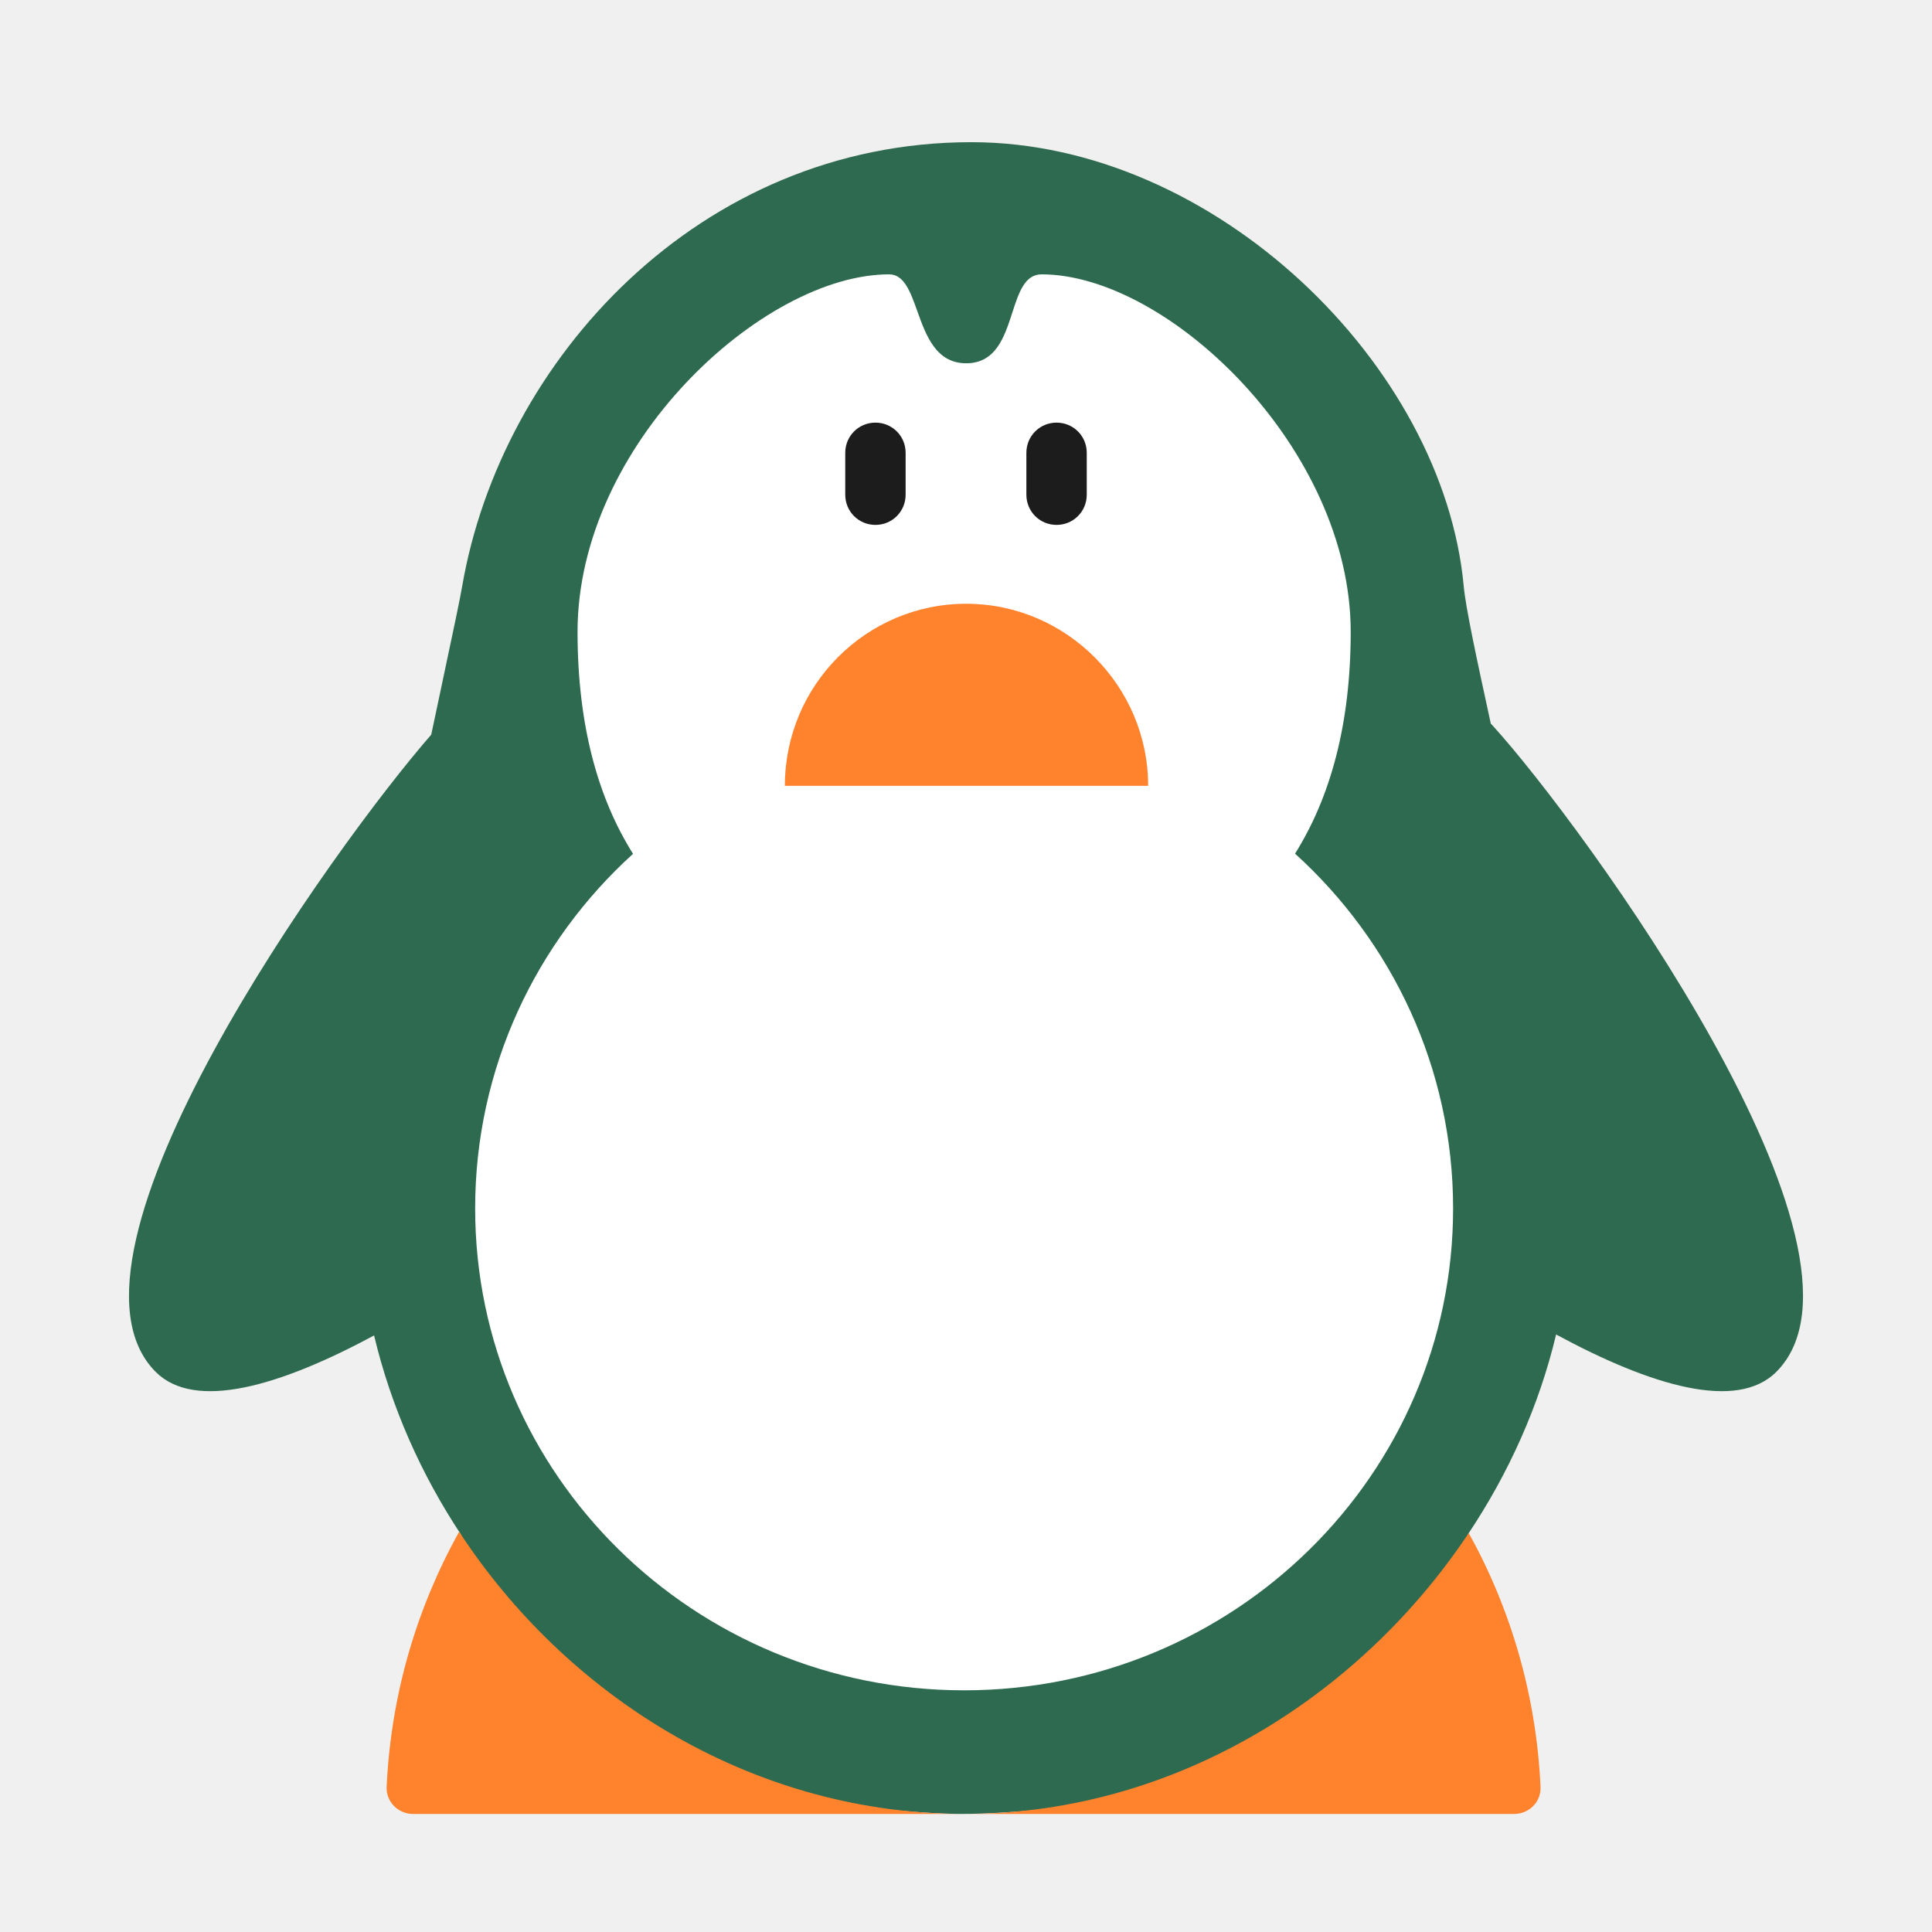
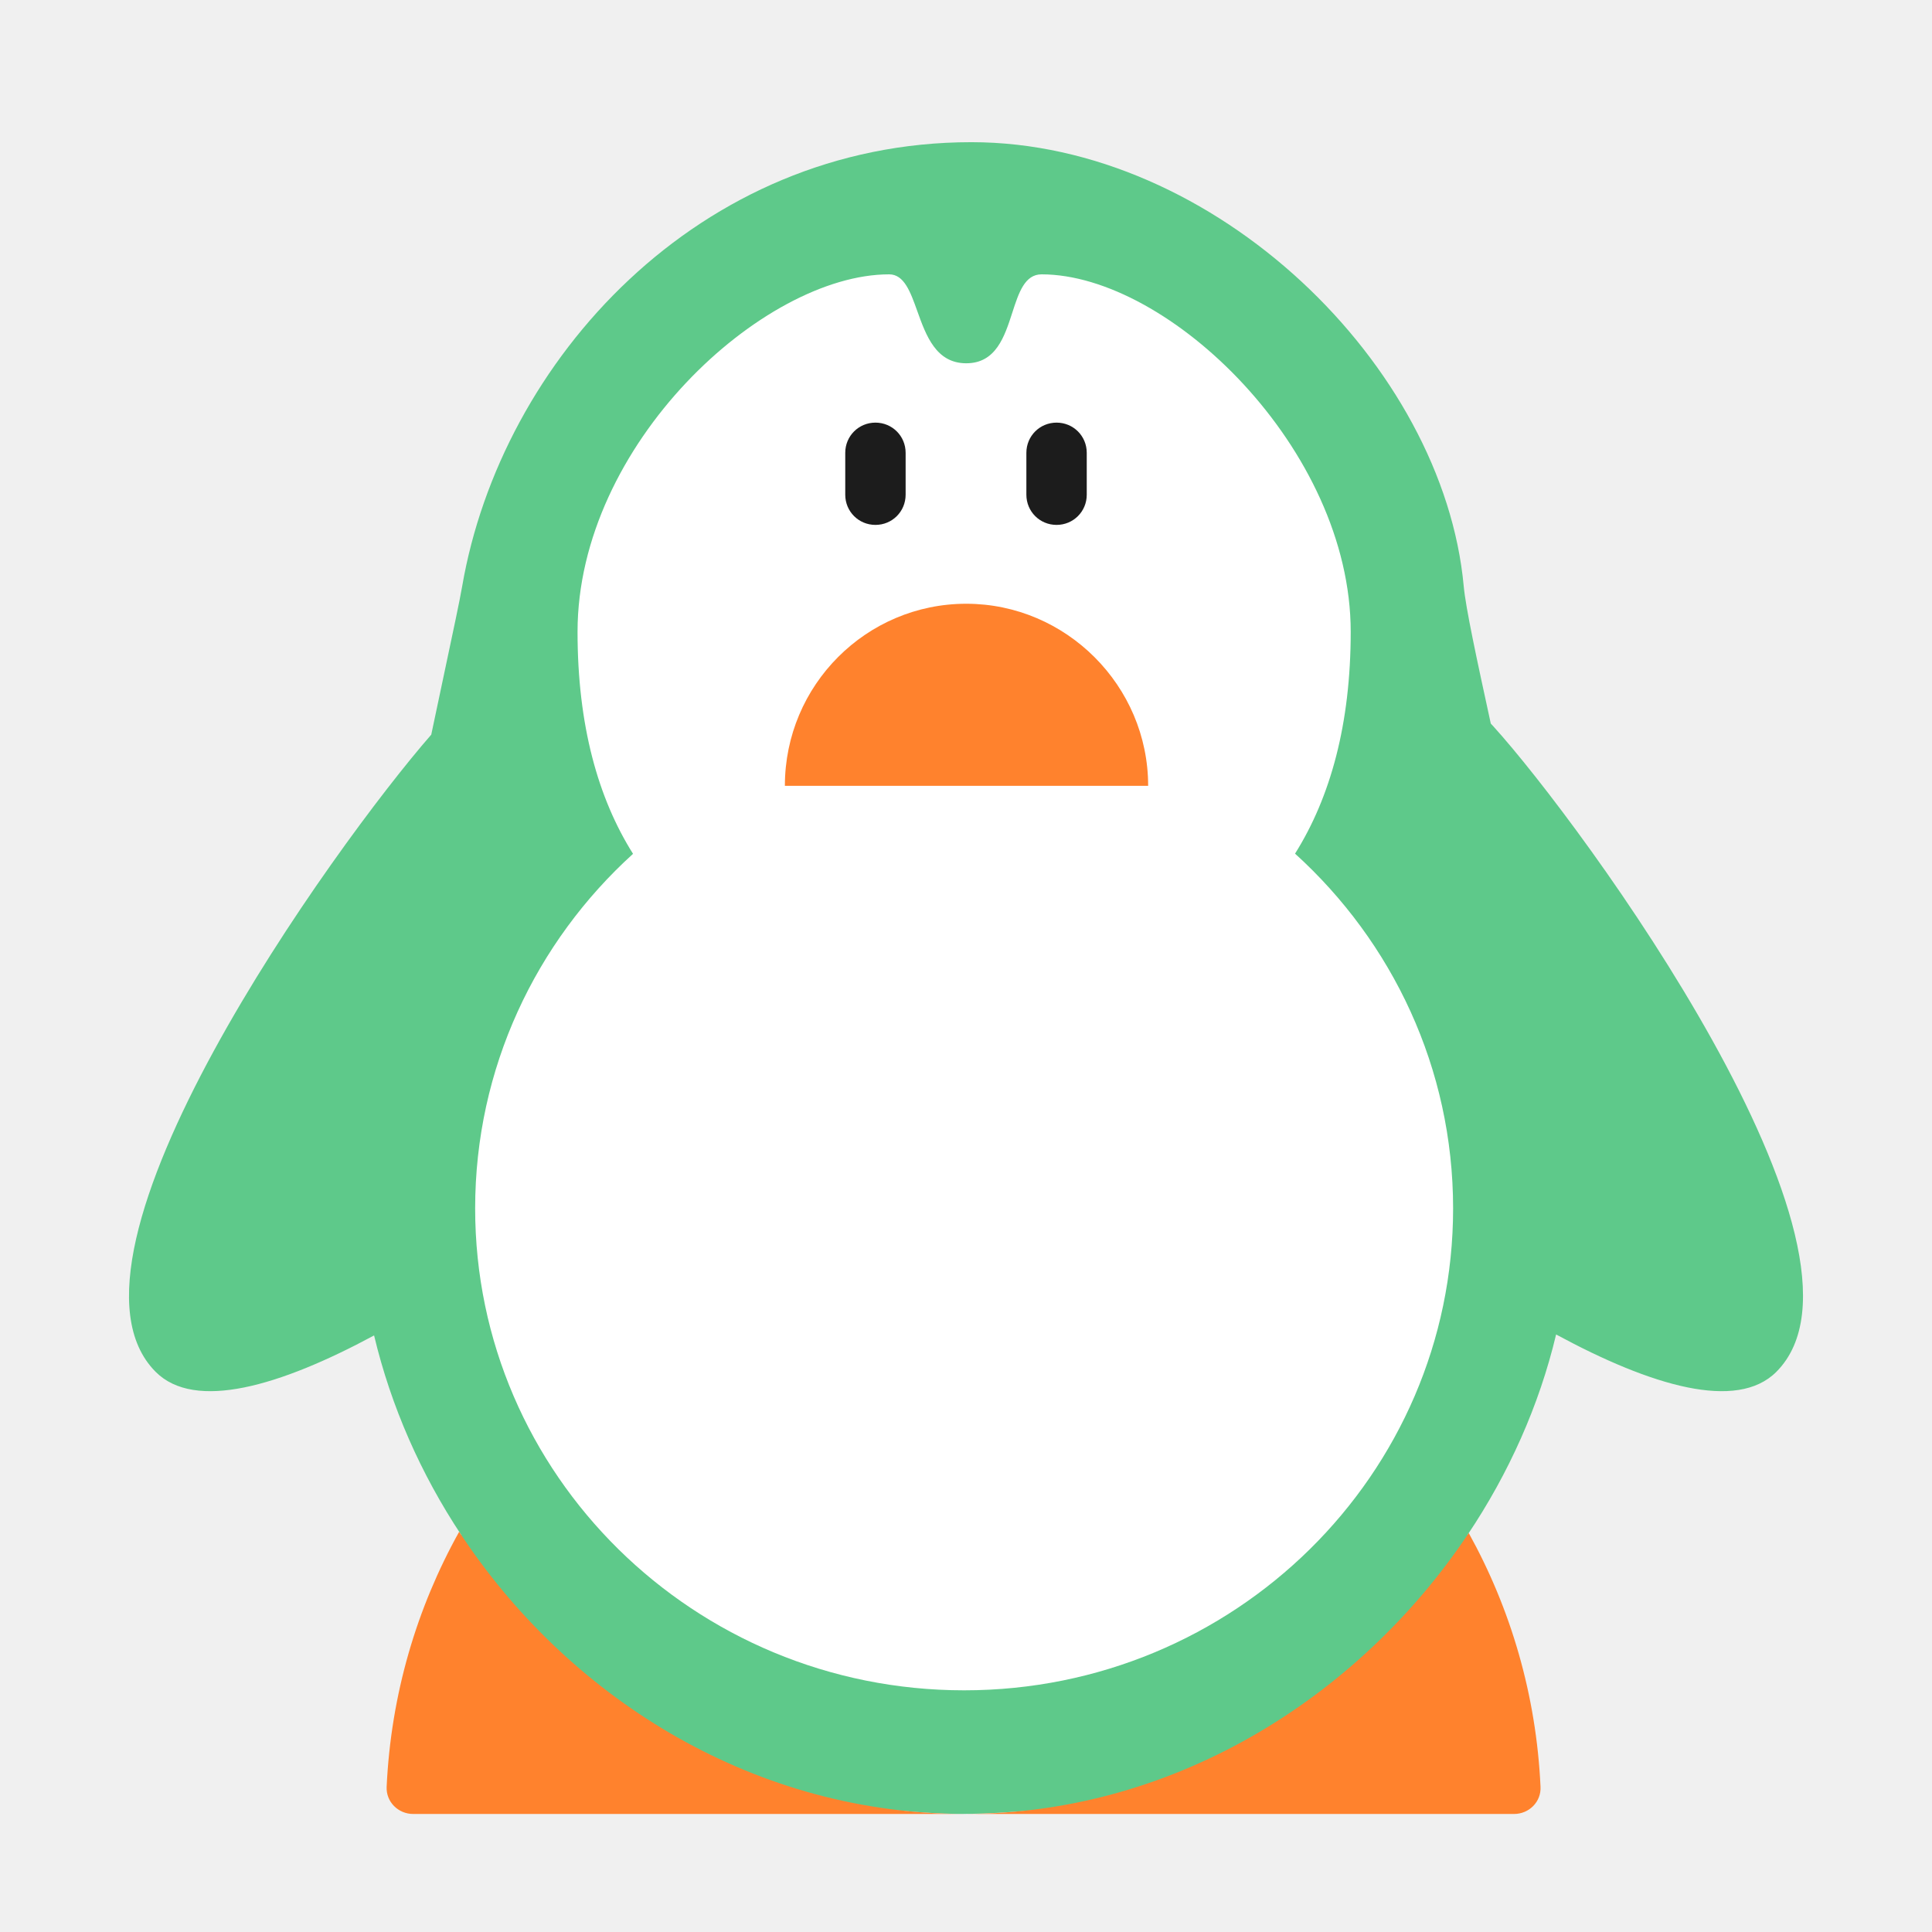
<svg xmlns="http://www.w3.org/2000/svg" width="32" height="32" viewBox="0 0 32 32" fill="none">
-   <path d="M16.089 2.355C20.125 2.355 23.908 6.054 24.244 9.711C24.277 10.069 24.458 10.91 24.692 11.984C24.707 12 24.722 12.016 24.736 12.032C26.189 13.633 31.399 20.745 29.421 22.723C28.767 23.376 27.352 22.957 25.774 22.103C25.495 23.276 24.991 24.403 24.308 25.421L24 29C24 29 18.012 30.075 15.84 30.044C13.759 30.014 8 29 8 29L7.638 25.421C6.971 24.414 6.476 23.295 6.196 22.119C4.631 22.962 3.228 23.372 2.579 22.723C0.653 20.796 5.544 14 7.143 12.168C7.225 11.777 7.302 11.414 7.371 11.09C7.509 10.44 7.614 9.949 7.655 9.711C8.299 5.97 11.578 2.355 16.089 2.355Z" fill="#2D6A4F" />
+   <path d="M16.089 2.355C20.125 2.355 23.908 6.054 24.244 9.711C24.277 10.069 24.458 10.91 24.692 11.984C24.707 12 24.722 12.016 24.736 12.032C26.189 13.633 31.399 20.745 29.421 22.723C28.767 23.376 27.352 22.957 25.774 22.103C25.495 23.276 24.991 24.403 24.308 25.421L24 29C24 29 18.012 30.075 15.84 30.044C13.759 30.014 8 29 8 29L7.638 25.421C6.971 24.414 6.476 23.295 6.196 22.119C4.631 22.962 3.228 23.372 2.579 22.723C0.653 20.796 5.544 14 7.143 12.168C7.225 11.777 7.302 11.414 7.371 11.09C7.509 10.44 7.614 9.949 7.655 9.711C8.299 5.97 11.578 2.355 16.089 2.355Z" fill="#5EC98A" />
  <path d="M21.45 14.139C22.039 13.201 22.372 11.986 22.372 10.465C22.372 7.437 19.356 4.544 17.252 4.544C16.973 4.544 16.874 4.847 16.767 5.178C16.638 5.577 16.495 6.017 16.004 6.017C15.503 6.017 15.338 5.557 15.193 5.152C15.078 4.831 14.975 4.544 14.727 4.544C12.637 4.544 9.566 7.363 9.566 10.465C9.566 12.012 9.905 13.22 10.485 14.142C8.877 15.601 7.87 17.692 7.87 20.015C7.87 24.423 11.496 27.997 15.969 27.997C20.442 27.997 24.068 24.423 24.068 20.015C24.068 17.691 23.059 15.598 21.45 14.139Z" fill="white" />
  <path d="M13 13.016H19.017C19.017 11.357 17.656 10 16.004 10C14.351 10 13 11.346 13 13.016Z" fill="#FF822D" />
  <path d="M6.404 29.596C6.475 28.067 6.902 26.632 7.605 25.371C9.379 28.081 12.395 29.994 15.84 30.044C19.379 30.094 22.501 28.134 24.327 25.392C25.023 26.648 25.446 28.076 25.516 29.596C25.528 29.844 25.326 30.045 25.078 30.045H6.843C6.595 30.045 6.393 29.844 6.404 29.596Z" fill="#FF822D" />
  <path d="M14 8.194C14 8.472 14.222 8.694 14.5 8.694C14.778 8.694 15 8.472 15 8.194V7.5C15 7.222 14.778 7 14.5 7C14.222 7 14 7.222 14 7.5V8.194Z" fill="#1C1C1C" />
  <path d="M17 8.194C17 8.472 17.222 8.694 17.5 8.694C17.778 8.694 18 8.472 18 8.194V7.5C18 7.222 17.778 7 17.5 7C17.222 7 17 7.222 17 7.5V8.194Z" fill="#1C1C1C" />
</svg>
